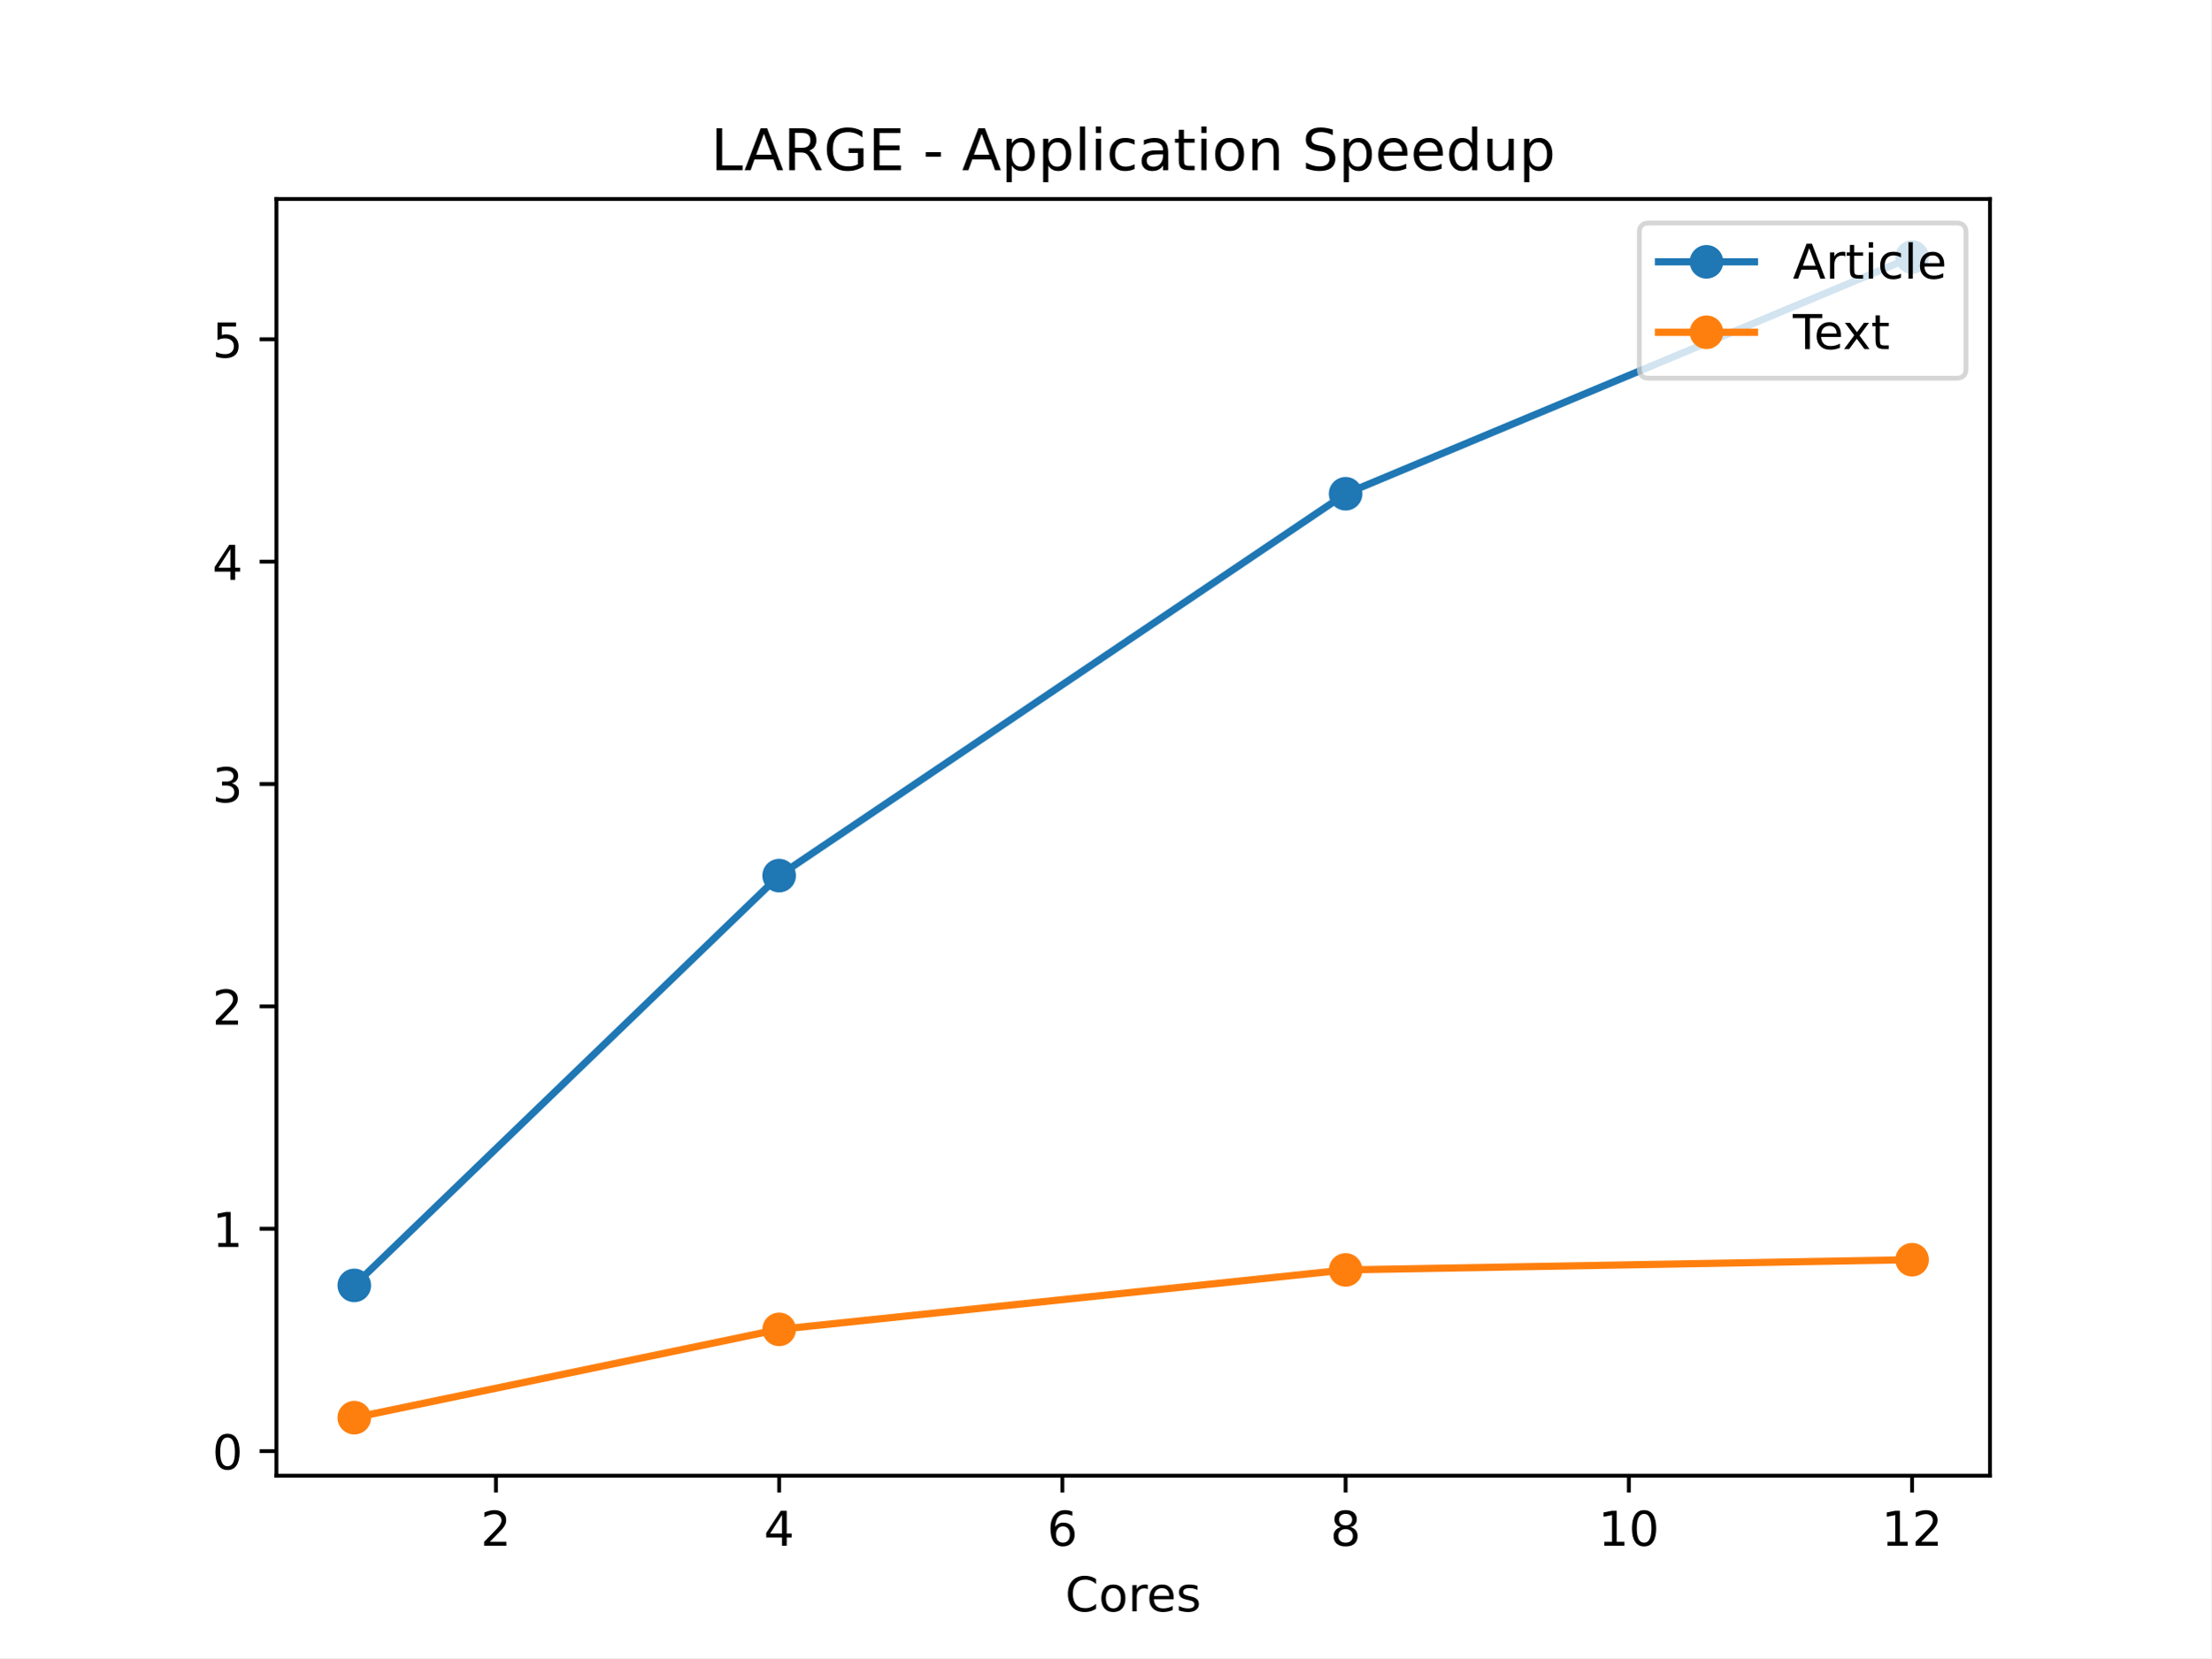
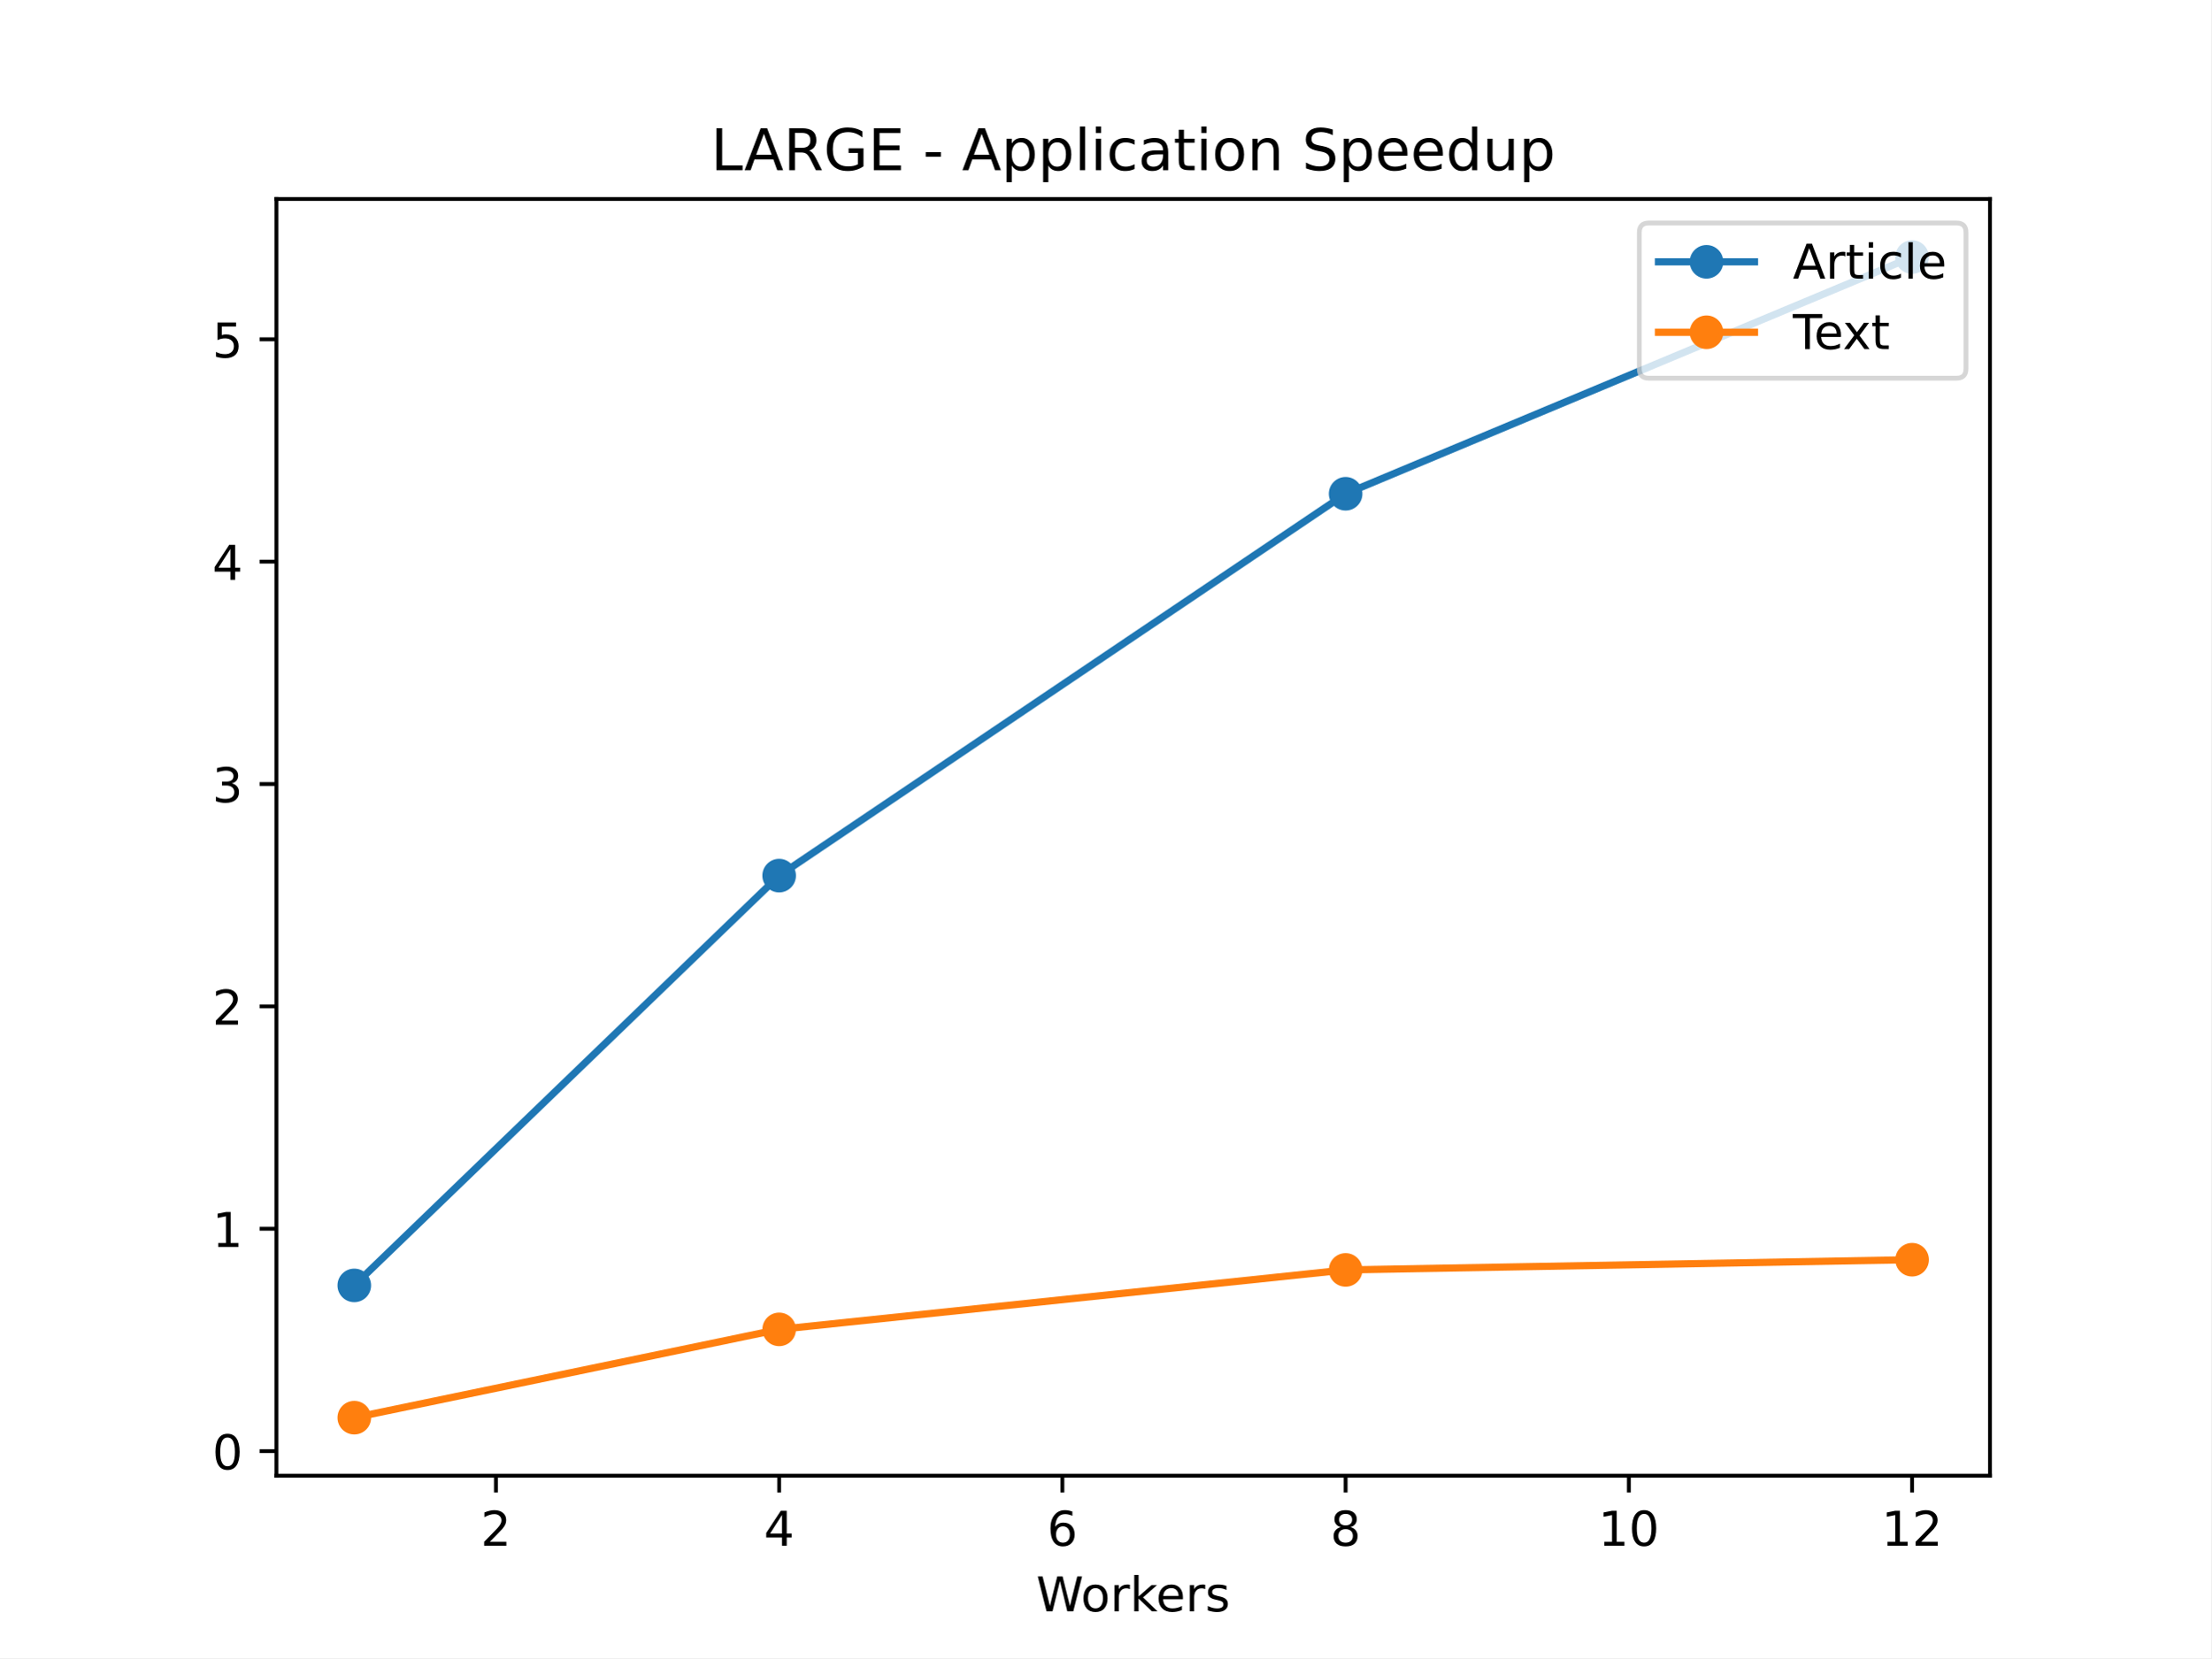
<svg xmlns="http://www.w3.org/2000/svg" xmlns:xlink="http://www.w3.org/1999/xlink" width="460.8pt" height="345.6pt" viewBox="0 0 460.8 345.6" version="1.1">
  <defs>
    <style type="text/css">*{stroke-linejoin: round; stroke-linecap: butt}</style>
  </defs>
  <g id="figure_1">
    <g id="patch_1">
      <path d="M 0 345.6  L 460.8 345.6  L 460.8 0  L 0 0  z " style="fill: #ffffff" />
    </g>
    <g id="axes_1">
      <g id="patch_2">
        <path d="M 57.6 307.584  L 414.72 307.584  L 414.72 41.472  L 57.6 41.472  z " style="fill: #ffffff" />
      </g>
      <g id="matplotlib.axis_1">
        <g id="xtick_1">
          <g id="line2d_1">
            <defs>
-               <path id="m46ca50fab2" d="M 0 0  L 0 3.5  " style="stroke: #000000; stroke-width: 0.8" />
+               <path id="ma4e8de7f99" d="M 0 0  L 0 3.5  " style="stroke: #000000; stroke-width: 0.8" />
            </defs>
            <g>
-               <use xlink:href="#m46ca50fab2" x="103.347" y="307.584" style="stroke: #000000; stroke-width: 0.8" />
+               <use xlink:href="#ma4e8de7f99" x="103.347" y="307.584" style="stroke: #000000; stroke-width: 0.8" />
            </g>
          </g>
          <g id="text_1">
            <g transform="translate(100.1655 322.1824) scale(0.1 -0.1)">
              <defs>
                <path id="DejaVuSans-32" d="M 1228 531  L 3431 531  L 3431 0  L 469 0  L 469 531  Q 828 903 1448 1529  Q 2069 2156 2228 2338  Q 2531 2678 2651 2914  Q 2772 3150 2772 3378  Q 2772 3750 2511 3984  Q 2250 4219 1831 4219  Q 1534 4219 1204 4116  Q 875 4013 500 3803  L 500 4441  Q 881 4594 1212 4672  Q 1544 4750 1819 4750  Q 2544 4750 2975 4387  Q 3406 4025 3406 3419  Q 3406 3131 3298 2873  Q 3191 2616 2906 2266  Q 2828 2175 2409 1742  Q 1991 1309 1228 531  z " transform="scale(0.015625)" />
              </defs>
              <use xlink:href="#DejaVuSans-32" />
            </g>
          </g>
        </g>
        <g id="xtick_2">
          <g id="line2d_2">
            <g>
-               <use xlink:href="#m46ca50fab2" x="162.375" y="307.584" style="stroke: #000000; stroke-width: 0.8" />
+               <use xlink:href="#ma4e8de7f99" x="162.375" y="307.584" style="stroke: #000000; stroke-width: 0.8" />
            </g>
          </g>
          <g id="text_2">
            <g transform="translate(159.1936 322.1824) scale(0.1 -0.1)">
              <defs>
                <path id="DejaVuSans-34" d="M 2419 4116  L 825 1625  L 2419 1625  L 2419 4116  z M 2253 4666  L 3047 4666  L 3047 1625  L 3713 1625  L 3713 1100  L 3047 1100  L 3047 0  L 2419 0  L 2419 1100  L 313 1100  L 313 1709  L 2253 4666  z " transform="scale(0.015625)" />
              </defs>
              <use xlink:href="#DejaVuSans-34" />
            </g>
          </g>
        </g>
        <g id="xtick_3">
          <g id="line2d_3">
            <g>
-               <use xlink:href="#m46ca50fab2" x="221.403" y="307.584" style="stroke: #000000; stroke-width: 0.8" />
+               <use xlink:href="#ma4e8de7f99" x="221.403" y="307.584" style="stroke: #000000; stroke-width: 0.8" />
            </g>
          </g>
          <g id="text_3">
            <g transform="translate(218.2217 322.1824) scale(0.1 -0.1)">
              <defs>
                <path id="DejaVuSans-36" d="M 2113 2584  Q 1688 2584 1439 2293  Q 1191 2003 1191 1497  Q 1191 994 1439 701  Q 1688 409 2113 409  Q 2538 409 2786 701  Q 3034 994 3034 1497  Q 3034 2003 2786 2293  Q 2538 2584 2113 2584  z M 3366 4563  L 3366 3988  Q 3128 4100 2886 4159  Q 2644 4219 2406 4219  Q 1781 4219 1451 3797  Q 1122 3375 1075 2522  Q 1259 2794 1537 2939  Q 1816 3084 2150 3084  Q 2853 3084 3261 2657  Q 3669 2231 3669 1497  Q 3669 778 3244 343  Q 2819 -91 2113 -91  Q 1303 -91 875 529  Q 447 1150 447 2328  Q 447 3434 972 4092  Q 1497 4750 2381 4750  Q 2619 4750 2861 4703  Q 3103 4656 3366 4563  z " transform="scale(0.015625)" />
              </defs>
              <use xlink:href="#DejaVuSans-36" />
            </g>
          </g>
        </g>
        <g id="xtick_4">
          <g id="line2d_4">
            <g>
-               <use xlink:href="#m46ca50fab2" x="280.431" y="307.584" style="stroke: #000000; stroke-width: 0.8" />
+               <use xlink:href="#ma4e8de7f99" x="280.431" y="307.584" style="stroke: #000000; stroke-width: 0.8" />
            </g>
          </g>
          <g id="text_4">
            <g transform="translate(277.2498 322.1824) scale(0.1 -0.1)">
              <defs>
                <path id="DejaVuSans-38" d="M 2034 2216  Q 1584 2216 1326 1975  Q 1069 1734 1069 1313  Q 1069 891 1326 650  Q 1584 409 2034 409  Q 2484 409 2743 651  Q 3003 894 3003 1313  Q 3003 1734 2745 1975  Q 2488 2216 2034 2216  z M 1403 2484  Q 997 2584 770 2862  Q 544 3141 544 3541  Q 544 4100 942 4425  Q 1341 4750 2034 4750  Q 2731 4750 3128 4425  Q 3525 4100 3525 3541  Q 3525 3141 3298 2862  Q 3072 2584 2669 2484  Q 3125 2378 3379 2068  Q 3634 1759 3634 1313  Q 3634 634 3220 271  Q 2806 -91 2034 -91  Q 1263 -91 848 271  Q 434 634 434 1313  Q 434 1759 690 2068  Q 947 2378 1403 2484  z M 1172 3481  Q 1172 3119 1398 2916  Q 1625 2713 2034 2713  Q 2441 2713 2670 2916  Q 2900 3119 2900 3481  Q 2900 3844 2670 4047  Q 2441 4250 2034 4250  Q 1625 4250 1398 4047  Q 1172 3844 1172 3481  z " transform="scale(0.015625)" />
              </defs>
              <use xlink:href="#DejaVuSans-38" />
            </g>
          </g>
        </g>
        <g id="xtick_5">
          <g id="line2d_5">
            <g>
-               <use xlink:href="#m46ca50fab2" x="339.459" y="307.584" style="stroke: #000000; stroke-width: 0.8" />
+               <use xlink:href="#ma4e8de7f99" x="339.459" y="307.584" style="stroke: #000000; stroke-width: 0.8" />
            </g>
          </g>
          <g id="text_5">
            <g transform="translate(333.0967 322.1824) scale(0.1 -0.1)">
              <defs>
                <path id="DejaVuSans-31" d="M 794 531  L 1825 531  L 1825 4091  L 703 3866  L 703 4441  L 1819 4666  L 2450 4666  L 2450 531  L 3481 531  L 3481 0  L 794 0  L 794 531  z " transform="scale(0.015625)" />
                <path id="DejaVuSans-30" d="M 2034 4250  Q 1547 4250 1301 3770  Q 1056 3291 1056 2328  Q 1056 1369 1301 889  Q 1547 409 2034 409  Q 2525 409 2770 889  Q 3016 1369 3016 2328  Q 3016 3291 2770 3770  Q 2525 4250 2034 4250  z M 2034 4750  Q 2819 4750 3233 4129  Q 3647 3509 3647 2328  Q 3647 1150 3233 529  Q 2819 -91 2034 -91  Q 1250 -91 836 529  Q 422 1150 422 2328  Q 422 3509 836 4129  Q 1250 4750 2034 4750  z " transform="scale(0.015625)" />
              </defs>
              <use xlink:href="#DejaVuSans-31" />
              <use xlink:href="#DejaVuSans-30" x="63.623" />
            </g>
          </g>
        </g>
        <g id="xtick_6">
          <g id="line2d_6">
            <g>
-               <use xlink:href="#m46ca50fab2" x="398.487" y="307.584" style="stroke: #000000; stroke-width: 0.8" />
+               <use xlink:href="#ma4e8de7f99" x="398.487" y="307.584" style="stroke: #000000; stroke-width: 0.8" />
            </g>
          </g>
          <g id="text_6">
            <g transform="translate(392.1248 322.1824) scale(0.1 -0.1)">
              <use xlink:href="#DejaVuSans-31" />
              <use xlink:href="#DejaVuSans-32" x="63.623" />
            </g>
          </g>
        </g>
        <g id="text_7">
-           <g transform="translate(221.985 335.8606) scale(0.1 -0.1)">
+           <g transform="translate(215.9444 335.8606) scale(0.1 -0.1)">
            <defs>
-               <path id="DejaVuSans-43" d="M 4122 4306  L 4122 3641  Q 3803 3938 3442 4084  Q 3081 4231 2675 4231  Q 1875 4231 1450 3742  Q 1025 3253 1025 2328  Q 1025 1406 1450 917  Q 1875 428 2675 428  Q 3081 428 3442 575  Q 3803 722 4122 1019  L 4122 359  Q 3791 134 3420 21  Q 3050 -91 2638 -91  Q 1578 -91 968 557  Q 359 1206 359 2328  Q 359 3453 968 4101  Q 1578 4750 2638 4750  Q 3056 4750 3426 4639  Q 3797 4528 4122 4306  z " transform="scale(0.015625)" />
+               <path id="DejaVuSans-57" d="M 213 4666  L 850 4666  L 1831 722  L 2809 4666  L 3519 4666  L 4500 722  L 5478 4666  L 6119 4666  L 4947 0  L 4153 0  L 3169 4050  L 2175 0  L 1381 0  L 213 4666  z " transform="scale(0.015625)" />
              <path id="DejaVuSans-6f" d="M 1959 3097  Q 1497 3097 1228 2736  Q 959 2375 959 1747  Q 959 1119 1226 758  Q 1494 397 1959 397  Q 2419 397 2687 759  Q 2956 1122 2956 1747  Q 2956 2369 2687 2733  Q 2419 3097 1959 3097  z M 1959 3584  Q 2709 3584 3137 3096  Q 3566 2609 3566 1747  Q 3566 888 3137 398  Q 2709 -91 1959 -91  Q 1206 -91 779 398  Q 353 888 353 1747  Q 353 2609 779 3096  Q 1206 3584 1959 3584  z " transform="scale(0.015625)" />
              <path id="DejaVuSans-72" d="M 2631 2963  Q 2534 3019 2420 3045  Q 2306 3072 2169 3072  Q 1681 3072 1420 2755  Q 1159 2438 1159 1844  L 1159 0  L 581 0  L 581 3500  L 1159 3500  L 1159 2956  Q 1341 3275 1631 3429  Q 1922 3584 2338 3584  Q 2397 3584 2469 3576  Q 2541 3569 2628 3553  L 2631 2963  z " transform="scale(0.015625)" />
+               <path id="DejaVuSans-6b" d="M 581 4863  L 1159 4863  L 1159 1991  L 2875 3500  L 3609 3500  L 1753 1863  L 3688 0  L 2938 0  L 1159 1709  L 1159 0  L 581 0  L 581 4863  z " transform="scale(0.015625)" />
              <path id="DejaVuSans-65" d="M 3597 1894  L 3597 1613  L 953 1613  Q 991 1019 1311 708  Q 1631 397 2203 397  Q 2534 397 2845 478  Q 3156 559 3463 722  L 3463 178  Q 3153 47 2828 -22  Q 2503 -91 2169 -91  Q 1331 -91 842 396  Q 353 884 353 1716  Q 353 2575 817 3079  Q 1281 3584 2069 3584  Q 2775 3584 3186 3129  Q 3597 2675 3597 1894  z M 3022 2063  Q 3016 2534 2758 2815  Q 2500 3097 2075 3097  Q 1594 3097 1305 2825  Q 1016 2553 972 2059  L 3022 2063  z " transform="scale(0.015625)" />
              <path id="DejaVuSans-73" d="M 2834 3397  L 2834 2853  Q 2591 2978 2328 3040  Q 2066 3103 1784 3103  Q 1356 3103 1142 2972  Q 928 2841 928 2578  Q 928 2378 1081 2264  Q 1234 2150 1697 2047  L 1894 2003  Q 2506 1872 2764 1633  Q 3022 1394 3022 966  Q 3022 478 2636 193  Q 2250 -91 1575 -91  Q 1294 -91 989 -36  Q 684 19 347 128  L 347 722  Q 666 556 975 473  Q 1284 391 1588 391  Q 1994 391 2212 530  Q 2431 669 2431 922  Q 2431 1156 2273 1281  Q 2116 1406 1581 1522  L 1381 1569  Q 847 1681 609 1914  Q 372 2147 372 2553  Q 372 3047 722 3315  Q 1072 3584 1716 3584  Q 2034 3584 2315 3537  Q 2597 3491 2834 3397  z " transform="scale(0.015625)" />
            </defs>
-             <use xlink:href="#DejaVuSans-43" />
-             <use xlink:href="#DejaVuSans-6f" x="69.824" />
-             <use xlink:href="#DejaVuSans-72" x="131.006" />
-             <use xlink:href="#DejaVuSans-65" x="169.869" />
-             <use xlink:href="#DejaVuSans-73" x="231.393" />
+             <use xlink:href="#DejaVuSans-57" />
+             <use xlink:href="#DejaVuSans-6f" x="93.002" />
+             <use xlink:href="#DejaVuSans-72" x="154.184" />
+             <use xlink:href="#DejaVuSans-6b" x="195.297" />
+             <use xlink:href="#DejaVuSans-65" x="249.582" />
+             <use xlink:href="#DejaVuSans-72" x="311.105" />
+             <use xlink:href="#DejaVuSans-73" x="352.219" />
          </g>
        </g>
      </g>
      <g id="matplotlib.axis_2">
        <g id="ytick_1">
          <g id="line2d_7">
            <defs>
-               <path id="m05cdcb98c5" d="M 0 0  L -3.5 0  " style="stroke: #000000; stroke-width: 0.8" />
+               <path id="me23f409f83" d="M 0 0  L -3.5 0  " style="stroke: #000000; stroke-width: 0.8" />
            </defs>
            <g>
-               <use xlink:href="#m05cdcb98c5" x="57.6" y="302.463" style="stroke: #000000; stroke-width: 0.8" />
+               <use xlink:href="#me23f409f83" x="57.6" y="302.463" style="stroke: #000000; stroke-width: 0.8" />
            </g>
          </g>
          <g id="text_8">
            <g transform="translate(44.2375 306.2624) scale(0.1 -0.1)">
              <use xlink:href="#DejaVuSans-30" />
            </g>
          </g>
        </g>
        <g id="ytick_2">
          <g id="line2d_8">
            <g>
-               <use xlink:href="#m05cdcb98c5" x="57.6" y="256.112" style="stroke: #000000; stroke-width: 0.8" />
+               <use xlink:href="#me23f409f83" x="57.6" y="256.112" style="stroke: #000000; stroke-width: 0.8" />
            </g>
          </g>
          <g id="text_9">
            <g transform="translate(44.2375 259.9115) scale(0.1 -0.1)">
              <use xlink:href="#DejaVuSans-31" />
            </g>
          </g>
        </g>
        <g id="ytick_3">
          <g id="line2d_9">
            <g>
-               <use xlink:href="#m05cdcb98c5" x="57.6" y="209.761" style="stroke: #000000; stroke-width: 0.8" />
+               <use xlink:href="#me23f409f83" x="57.6" y="209.761" style="stroke: #000000; stroke-width: 0.8" />
            </g>
          </g>
          <g id="text_10">
            <g transform="translate(44.2375 213.5606) scale(0.1 -0.1)">
              <use xlink:href="#DejaVuSans-32" />
            </g>
          </g>
        </g>
        <g id="ytick_4">
          <g id="line2d_10">
            <g>
-               <use xlink:href="#m05cdcb98c5" x="57.6" y="163.41" style="stroke: #000000; stroke-width: 0.8" />
+               <use xlink:href="#me23f409f83" x="57.6" y="163.41" style="stroke: #000000; stroke-width: 0.8" />
            </g>
          </g>
          <g id="text_11">
            <g transform="translate(44.2375 167.2097) scale(0.1 -0.1)">
              <defs>
                <path id="DejaVuSans-33" d="M 2597 2516  Q 3050 2419 3304 2112  Q 3559 1806 3559 1356  Q 3559 666 3084 287  Q 2609 -91 1734 -91  Q 1441 -91 1130 -33  Q 819 25 488 141  L 488 750  Q 750 597 1062 519  Q 1375 441 1716 441  Q 2309 441 2620 675  Q 2931 909 2931 1356  Q 2931 1769 2642 2001  Q 2353 2234 1838 2234  L 1294 2234  L 1294 2753  L 1863 2753  Q 2328 2753 2575 2939  Q 2822 3125 2822 3475  Q 2822 3834 2567 4026  Q 2313 4219 1838 4219  Q 1578 4219 1281 4162  Q 984 4106 628 3988  L 628 4550  Q 988 4650 1302 4700  Q 1616 4750 1894 4750  Q 2613 4750 3031 4423  Q 3450 4097 3450 3541  Q 3450 3153 3228 2886  Q 3006 2619 2597 2516  z " transform="scale(0.015625)" />
              </defs>
              <use xlink:href="#DejaVuSans-33" />
            </g>
          </g>
        </g>
        <g id="ytick_5">
          <g id="line2d_11">
            <g>
-               <use xlink:href="#m05cdcb98c5" x="57.6" y="117.06" style="stroke: #000000; stroke-width: 0.8" />
+               <use xlink:href="#me23f409f83" x="57.6" y="117.06" style="stroke: #000000; stroke-width: 0.8" />
            </g>
          </g>
          <g id="text_12">
            <g transform="translate(44.2375 120.8588) scale(0.1 -0.1)">
              <use xlink:href="#DejaVuSans-34" />
            </g>
          </g>
        </g>
        <g id="ytick_6">
          <g id="line2d_12">
            <g>
-               <use xlink:href="#m05cdcb98c5" x="57.6" y="70.709" style="stroke: #000000; stroke-width: 0.8" />
+               <use xlink:href="#me23f409f83" x="57.6" y="70.709" style="stroke: #000000; stroke-width: 0.8" />
            </g>
          </g>
          <g id="text_13">
            <g transform="translate(44.2375 74.50788) scale(0.1 -0.1)">
              <defs>
                <path id="DejaVuSans-35" d="M 691 4666  L 3169 4666  L 3169 4134  L 1269 4134  L 1269 2991  Q 1406 3038 1543 3061  Q 1681 3084 1819 3084  Q 2600 3084 3056 2656  Q 3513 2228 3513 1497  Q 3513 744 3044 326  Q 2575 -91 1722 -91  Q 1428 -91 1123 -41  Q 819 9 494 109  L 494 744  Q 775 591 1075 516  Q 1375 441 1709 441  Q 2250 441 2565 725  Q 2881 1009 2881 1497  Q 2881 1984 2565 2268  Q 2250 2553 1709 2553  Q 1456 2553 1204 2497  Q 953 2441 691 2322  L 691 4666  z " transform="scale(0.015625)" />
              </defs>
              <use xlink:href="#DejaVuSans-35" />
            </g>
          </g>
        </g>
      </g>
      <g id="line2d_13">
-         <path d="M 73.833 267.92  L 162.375 182.505  L 280.431 102.913  L 398.487 53.568  " clip-path="url(#p9dabe55d96)" style="fill: none; stroke: #1f77b4; stroke-width: 1.5; stroke-linecap: square" />
+         <path d="M 73.833 267.92  L 162.375 182.505  L 280.431 102.913  L 398.487 53.568  " clip-path="url(#p38ee668944)" style="fill: none; stroke: #1f77b4; stroke-width: 1.5; stroke-linecap: square" />
        <defs>
-           <path id="m5ec218b9c2" d="M 0 3  C 0.796 3 1.559 2.684 2.121 2.121  C 2.684 1.559 3 0.796 3 0  C 3 -0.796 2.684 -1.559 2.121 -2.121  C 1.559 -2.684 0.796 -3 0 -3  C -0.796 -3 -1.559 -2.684 -2.121 -2.121  C -2.684 -1.559 -3 -0.796 -3 0  C -3 0.796 -2.684 1.559 -2.121 2.121  C -1.559 2.684 -0.796 3 0 3  z " style="stroke: #1f77b4" />
+           <path id="m51be22627a" d="M 0 3  C 0.796 3 1.559 2.684 2.121 2.121  C 2.684 1.559 3 0.796 3 0  C 3 -0.796 2.684 -1.559 2.121 -2.121  C 1.559 -2.684 0.796 -3 0 -3  C -0.796 -3 -1.559 -2.684 -2.121 -2.121  C -2.684 -1.559 -3 -0.796 -3 0  C -3 0.796 -2.684 1.559 -2.121 2.121  C -1.559 2.684 -0.796 3 0 3  z " style="stroke: #1f77b4" />
        </defs>
-         <g clip-path="url(#p9dabe55d96)">
-           <use xlink:href="#m5ec218b9c2" x="73.833" y="267.92" style="fill: #1f77b4; stroke: #1f77b4" />
-           <use xlink:href="#m5ec218b9c2" x="162.375" y="182.505" style="fill: #1f77b4; stroke: #1f77b4" />
-           <use xlink:href="#m5ec218b9c2" x="280.431" y="102.913" style="fill: #1f77b4; stroke: #1f77b4" />
-           <use xlink:href="#m5ec218b9c2" x="398.487" y="53.568" style="fill: #1f77b4; stroke: #1f77b4" />
+         <g clip-path="url(#p38ee668944)">
+           <use xlink:href="#m51be22627a" x="73.833" y="267.92" style="fill: #1f77b4; stroke: #1f77b4" />
+           <use xlink:href="#m51be22627a" x="162.375" y="182.505" style="fill: #1f77b4; stroke: #1f77b4" />
+           <use xlink:href="#m51be22627a" x="280.431" y="102.913" style="fill: #1f77b4; stroke: #1f77b4" />
+           <use xlink:href="#m51be22627a" x="398.487" y="53.568" style="fill: #1f77b4; stroke: #1f77b4" />
        </g>
      </g>
      <g id="line2d_14">
-         <path d="M 73.833 295.488  L 162.375 277.083  L 280.431 264.693  L 398.487 262.563  " clip-path="url(#p9dabe55d96)" style="fill: none; stroke: #ff7f0e; stroke-width: 1.5; stroke-linecap: square" />
+         <path d="M 73.833 295.488  L 162.375 277.083  L 280.431 264.693  L 398.487 262.563  " clip-path="url(#p38ee668944)" style="fill: none; stroke: #ff7f0e; stroke-width: 1.5; stroke-linecap: square" />
        <defs>
-           <path id="m096217ae36" d="M 0 3  C 0.796 3 1.559 2.684 2.121 2.121  C 2.684 1.559 3 0.796 3 0  C 3 -0.796 2.684 -1.559 2.121 -2.121  C 1.559 -2.684 0.796 -3 0 -3  C -0.796 -3 -1.559 -2.684 -2.121 -2.121  C -2.684 -1.559 -3 -0.796 -3 0  C -3 0.796 -2.684 1.559 -2.121 2.121  C -1.559 2.684 -0.796 3 0 3  z " style="stroke: #ff7f0e" />
+           <path id="m00d938d49d" d="M 0 3  C 0.796 3 1.559 2.684 2.121 2.121  C 2.684 1.559 3 0.796 3 0  C 3 -0.796 2.684 -1.559 2.121 -2.121  C 1.559 -2.684 0.796 -3 0 -3  C -0.796 -3 -1.559 -2.684 -2.121 -2.121  C -2.684 -1.559 -3 -0.796 -3 0  C -3 0.796 -2.684 1.559 -2.121 2.121  C -1.559 2.684 -0.796 3 0 3  z " style="stroke: #ff7f0e" />
        </defs>
-         <g clip-path="url(#p9dabe55d96)">
-           <use xlink:href="#m096217ae36" x="73.833" y="295.488" style="fill: #ff7f0e; stroke: #ff7f0e" />
-           <use xlink:href="#m096217ae36" x="162.375" y="277.083" style="fill: #ff7f0e; stroke: #ff7f0e" />
-           <use xlink:href="#m096217ae36" x="280.431" y="264.693" style="fill: #ff7f0e; stroke: #ff7f0e" />
-           <use xlink:href="#m096217ae36" x="398.487" y="262.563" style="fill: #ff7f0e; stroke: #ff7f0e" />
+         <g clip-path="url(#p38ee668944)">
+           <use xlink:href="#m00d938d49d" x="73.833" y="295.488" style="fill: #ff7f0e; stroke: #ff7f0e" />
+           <use xlink:href="#m00d938d49d" x="162.375" y="277.083" style="fill: #ff7f0e; stroke: #ff7f0e" />
+           <use xlink:href="#m00d938d49d" x="280.431" y="264.693" style="fill: #ff7f0e; stroke: #ff7f0e" />
+           <use xlink:href="#m00d938d49d" x="398.487" y="262.563" style="fill: #ff7f0e; stroke: #ff7f0e" />
        </g>
      </g>
      <g id="patch_3">
        <path d="M 57.6 307.584  L 57.6 41.472  " style="fill: none; stroke: #000000; stroke-width: 0.8; stroke-linejoin: miter; stroke-linecap: square" />
      </g>
      <g id="patch_4">
        <path d="M 414.72 307.584  L 414.72 41.472  " style="fill: none; stroke: #000000; stroke-width: 0.8; stroke-linejoin: miter; stroke-linecap: square" />
      </g>
      <g id="patch_5">
        <path d="M 57.6 307.584  L 414.72 307.584  " style="fill: none; stroke: #000000; stroke-width: 0.8; stroke-linejoin: miter; stroke-linecap: square" />
      </g>
      <g id="patch_6">
        <path d="M 57.6 41.472  L 414.72 41.472  " style="fill: none; stroke: #000000; stroke-width: 0.8; stroke-linejoin: miter; stroke-linecap: square" />
      </g>
      <g id="text_14">
        <g transform="translate(148.1353 35.472) scale(0.12 -0.12)">
          <defs>
            <path id="DejaVuSans-4c" d="M 628 4666  L 1259 4666  L 1259 531  L 3531 531  L 3531 0  L 628 0  L 628 4666  z " transform="scale(0.015625)" />
            <path id="DejaVuSans-41" d="M 2188 4044  L 1331 1722  L 3047 1722  L 2188 4044  z M 1831 4666  L 2547 4666  L 4325 0  L 3669 0  L 3244 1197  L 1141 1197  L 716 0  L 50 0  L 1831 4666  z " transform="scale(0.015625)" />
            <path id="DejaVuSans-52" d="M 2841 2188  Q 3044 2119 3236 1894  Q 3428 1669 3622 1275  L 4263 0  L 3584 0  L 2988 1197  Q 2756 1666 2539 1819  Q 2322 1972 1947 1972  L 1259 1972  L 1259 0  L 628 0  L 628 4666  L 2053 4666  Q 2853 4666 3247 4331  Q 3641 3997 3641 3322  Q 3641 2881 3436 2590  Q 3231 2300 2841 2188  z M 1259 4147  L 1259 2491  L 2053 2491  Q 2509 2491 2742 2702  Q 2975 2913 2975 3322  Q 2975 3731 2742 3939  Q 2509 4147 2053 4147  L 1259 4147  z " transform="scale(0.015625)" />
            <path id="DejaVuSans-47" d="M 3809 666  L 3809 1919  L 2778 1919  L 2778 2438  L 4434 2438  L 4434 434  Q 4069 175 3628 42  Q 3188 -91 2688 -91  Q 1594 -91 976 548  Q 359 1188 359 2328  Q 359 3472 976 4111  Q 1594 4750 2688 4750  Q 3144 4750 3555 4637  Q 3966 4525 4313 4306  L 4313 3634  Q 3963 3931 3569 4081  Q 3175 4231 2741 4231  Q 1884 4231 1454 3753  Q 1025 3275 1025 2328  Q 1025 1384 1454 906  Q 1884 428 2741 428  Q 3075 428 3337 486  Q 3600 544 3809 666  z " transform="scale(0.015625)" />
            <path id="DejaVuSans-45" d="M 628 4666  L 3578 4666  L 3578 4134  L 1259 4134  L 1259 2753  L 3481 2753  L 3481 2222  L 1259 2222  L 1259 531  L 3634 531  L 3634 0  L 628 0  L 628 4666  z " transform="scale(0.015625)" />
            <path id="DejaVuSans-20" transform="scale(0.015625)" />
            <path id="DejaVuSans-2d" d="M 313 2009  L 1997 2009  L 1997 1497  L 313 1497  L 313 2009  z " transform="scale(0.015625)" />
            <path id="DejaVuSans-70" d="M 1159 525  L 1159 -1331  L 581 -1331  L 581 3500  L 1159 3500  L 1159 2969  Q 1341 3281 1617 3432  Q 1894 3584 2278 3584  Q 2916 3584 3314 3078  Q 3713 2572 3713 1747  Q 3713 922 3314 415  Q 2916 -91 2278 -91  Q 1894 -91 1617 61  Q 1341 213 1159 525  z M 3116 1747  Q 3116 2381 2855 2742  Q 2594 3103 2138 3103  Q 1681 3103 1420 2742  Q 1159 2381 1159 1747  Q 1159 1113 1420 752  Q 1681 391 2138 391  Q 2594 391 2855 752  Q 3116 1113 3116 1747  z " transform="scale(0.015625)" />
            <path id="DejaVuSans-6c" d="M 603 4863  L 1178 4863  L 1178 0  L 603 0  L 603 4863  z " transform="scale(0.015625)" />
            <path id="DejaVuSans-69" d="M 603 3500  L 1178 3500  L 1178 0  L 603 0  L 603 3500  z M 603 4863  L 1178 4863  L 1178 4134  L 603 4134  L 603 4863  z " transform="scale(0.015625)" />
            <path id="DejaVuSans-63" d="M 3122 3366  L 3122 2828  Q 2878 2963 2633 3030  Q 2388 3097 2138 3097  Q 1578 3097 1268 2742  Q 959 2388 959 1747  Q 959 1106 1268 751  Q 1578 397 2138 397  Q 2388 397 2633 464  Q 2878 531 3122 666  L 3122 134  Q 2881 22 2623 -34  Q 2366 -91 2075 -91  Q 1284 -91 818 406  Q 353 903 353 1747  Q 353 2603 823 3093  Q 1294 3584 2113 3584  Q 2378 3584 2631 3529  Q 2884 3475 3122 3366  z " transform="scale(0.015625)" />
            <path id="DejaVuSans-61" d="M 2194 1759  Q 1497 1759 1228 1600  Q 959 1441 959 1056  Q 959 750 1161 570  Q 1363 391 1709 391  Q 2188 391 2477 730  Q 2766 1069 2766 1631  L 2766 1759  L 2194 1759  z M 3341 1997  L 3341 0  L 2766 0  L 2766 531  Q 2569 213 2275 61  Q 1981 -91 1556 -91  Q 1019 -91 701 211  Q 384 513 384 1019  Q 384 1609 779 1909  Q 1175 2209 1959 2209  L 2766 2209  L 2766 2266  Q 2766 2663 2505 2880  Q 2244 3097 1772 3097  Q 1472 3097 1187 3025  Q 903 2953 641 2809  L 641 3341  Q 956 3463 1253 3523  Q 1550 3584 1831 3584  Q 2591 3584 2966 3190  Q 3341 2797 3341 1997  z " transform="scale(0.015625)" />
            <path id="DejaVuSans-74" d="M 1172 4494  L 1172 3500  L 2356 3500  L 2356 3053  L 1172 3053  L 1172 1153  Q 1172 725 1289 603  Q 1406 481 1766 481  L 2356 481  L 2356 0  L 1766 0  Q 1100 0 847 248  Q 594 497 594 1153  L 594 3053  L 172 3053  L 172 3500  L 594 3500  L 594 4494  L 1172 4494  z " transform="scale(0.015625)" />
            <path id="DejaVuSans-6e" d="M 3513 2113  L 3513 0  L 2938 0  L 2938 2094  Q 2938 2591 2744 2837  Q 2550 3084 2163 3084  Q 1697 3084 1428 2787  Q 1159 2491 1159 1978  L 1159 0  L 581 0  L 581 3500  L 1159 3500  L 1159 2956  Q 1366 3272 1645 3428  Q 1925 3584 2291 3584  Q 2894 3584 3203 3211  Q 3513 2838 3513 2113  z " transform="scale(0.015625)" />
            <path id="DejaVuSans-53" d="M 3425 4513  L 3425 3897  Q 3066 4069 2747 4153  Q 2428 4238 2131 4238  Q 1616 4238 1336 4038  Q 1056 3838 1056 3469  Q 1056 3159 1242 3001  Q 1428 2844 1947 2747  L 2328 2669  Q 3034 2534 3370 2195  Q 3706 1856 3706 1288  Q 3706 609 3251 259  Q 2797 -91 1919 -91  Q 1588 -91 1214 -16  Q 841 59 441 206  L 441 856  Q 825 641 1194 531  Q 1563 422 1919 422  Q 2459 422 2753 634  Q 3047 847 3047 1241  Q 3047 1584 2836 1778  Q 2625 1972 2144 2069  L 1759 2144  Q 1053 2284 737 2584  Q 422 2884 422 3419  Q 422 4038 858 4394  Q 1294 4750 2059 4750  Q 2388 4750 2728 4690  Q 3069 4631 3425 4513  z " transform="scale(0.015625)" />
            <path id="DejaVuSans-64" d="M 2906 2969  L 2906 4863  L 3481 4863  L 3481 0  L 2906 0  L 2906 525  Q 2725 213 2448 61  Q 2172 -91 1784 -91  Q 1150 -91 751 415  Q 353 922 353 1747  Q 353 2572 751 3078  Q 1150 3584 1784 3584  Q 2172 3584 2448 3432  Q 2725 3281 2906 2969  z M 947 1747  Q 947 1113 1208 752  Q 1469 391 1925 391  Q 2381 391 2643 752  Q 2906 1113 2906 1747  Q 2906 2381 2643 2742  Q 2381 3103 1925 3103  Q 1469 3103 1208 2742  Q 947 2381 947 1747  z " transform="scale(0.015625)" />
            <path id="DejaVuSans-75" d="M 544 1381  L 544 3500  L 1119 3500  L 1119 1403  Q 1119 906 1312 657  Q 1506 409 1894 409  Q 2359 409 2629 706  Q 2900 1003 2900 1516  L 2900 3500  L 3475 3500  L 3475 0  L 2900 0  L 2900 538  Q 2691 219 2414 64  Q 2138 -91 1772 -91  Q 1169 -91 856 284  Q 544 659 544 1381  z M 1991 3584  L 1991 3584  z " transform="scale(0.015625)" />
          </defs>
          <use xlink:href="#DejaVuSans-4c" />
          <use xlink:href="#DejaVuSans-41" x="57.963" />
          <use xlink:href="#DejaVuSans-52" x="126.371" />
          <use xlink:href="#DejaVuSans-47" x="195.854" />
          <use xlink:href="#DejaVuSans-45" x="273.344" />
          <use xlink:href="#DejaVuSans-20" x="336.527" />
          <use xlink:href="#DejaVuSans-2d" x="368.314" />
          <use xlink:href="#DejaVuSans-20" x="404.398" />
          <use xlink:href="#DejaVuSans-41" x="436.186" />
          <use xlink:href="#DejaVuSans-70" x="504.594" />
          <use xlink:href="#DejaVuSans-70" x="568.07" />
          <use xlink:href="#DejaVuSans-6c" x="631.547" />
          <use xlink:href="#DejaVuSans-69" x="659.33" />
          <use xlink:href="#DejaVuSans-63" x="687.113" />
          <use xlink:href="#DejaVuSans-61" x="742.094" />
          <use xlink:href="#DejaVuSans-74" x="803.373" />
          <use xlink:href="#DejaVuSans-69" x="842.582" />
          <use xlink:href="#DejaVuSans-6f" x="870.365" />
          <use xlink:href="#DejaVuSans-6e" x="931.547" />
          <use xlink:href="#DejaVuSans-20" x="994.926" />
          <use xlink:href="#DejaVuSans-53" x="1026.713" />
          <use xlink:href="#DejaVuSans-70" x="1090.189" />
          <use xlink:href="#DejaVuSans-65" x="1153.666" />
          <use xlink:href="#DejaVuSans-65" x="1215.189" />
          <use xlink:href="#DejaVuSans-64" x="1276.713" />
          <use xlink:href="#DejaVuSans-75" x="1340.189" />
          <use xlink:href="#DejaVuSans-70" x="1403.568" />
        </g>
      </g>
      <g id="legend_1">
        <g id="patch_7">
          <path d="M 343.64 78.828  L 407.72 78.828  Q 409.72 78.828 409.72 76.828  L 409.72 48.472  Q 409.72 46.472 407.72 46.472  L 343.64 46.472  Q 341.64 46.472 341.64 48.472  L 341.64 76.828  Q 341.64 78.828 343.64 78.828  z " style="fill: #ffffff; opacity: 0.8; stroke: #cccccc; stroke-linejoin: miter" />
        </g>
        <g id="line2d_15">
          <path d="M 345.64 54.57  L 355.64 54.57  L 365.64 54.57  " style="fill: none; stroke: #1f77b4; stroke-width: 1.5; stroke-linecap: square" />
          <g>
-             <use xlink:href="#m5ec218b9c2" x="355.64" y="54.57" style="fill: #1f77b4; stroke: #1f77b4" />
+             <use xlink:href="#m51be22627a" x="355.64" y="54.57" style="fill: #1f77b4; stroke: #1f77b4" />
          </g>
        </g>
        <g id="text_15">
          <g transform="translate(373.6403 58.07044) scale(0.1 -0.1)">
            <use xlink:href="#DejaVuSans-41" />
            <use xlink:href="#DejaVuSans-72" x="68.408" />
            <use xlink:href="#DejaVuSans-74" x="109.521" />
            <use xlink:href="#DejaVuSans-69" x="148.73" />
            <use xlink:href="#DejaVuSans-63" x="176.514" />
            <use xlink:href="#DejaVuSans-6c" x="231.494" />
            <use xlink:href="#DejaVuSans-65" x="259.277" />
          </g>
        </g>
        <g id="line2d_16">
          <path d="M 345.64 69.249  L 355.64 69.249  L 365.64 69.249  " style="fill: none; stroke: #ff7f0e; stroke-width: 1.5; stroke-linecap: square" />
          <g>
-             <use xlink:href="#m096217ae36" x="355.64" y="69.249" style="fill: #ff7f0e; stroke: #ff7f0e" />
+             <use xlink:href="#m00d938d49d" x="355.64" y="69.249" style="fill: #ff7f0e; stroke: #ff7f0e" />
          </g>
        </g>
        <g id="text_16">
          <g transform="translate(373.6403 72.74856) scale(0.1 -0.1)">
            <defs>
              <path id="DejaVuSans-54" d="M -19 4666  L 3928 4666  L 3928 4134  L 2272 4134  L 2272 0  L 1638 0  L 1638 4134  L -19 4134  L -19 4666  z " transform="scale(0.015625)" />
              <path id="DejaVuSans-78" d="M 3513 3500  L 2247 1797  L 3578 0  L 2900 0  L 1881 1375  L 863 0  L 184 0  L 1544 1831  L 300 3500  L 978 3500  L 1906 2253  L 2834 3500  L 3513 3500  z " transform="scale(0.015625)" />
            </defs>
            <use xlink:href="#DejaVuSans-54" />
            <use xlink:href="#DejaVuSans-65" x="44.084" />
            <use xlink:href="#DejaVuSans-78" x="103.857" />
            <use xlink:href="#DejaVuSans-74" x="163.037" />
          </g>
        </g>
      </g>
    </g>
  </g>
  <defs>
-     <clipPath id="p9dabe55d96">
+     <clipPath id="p38ee668944">
      <rect x="57.6" y="41.472" width="357.12" height="266.112" />
    </clipPath>
  </defs>
</svg>
